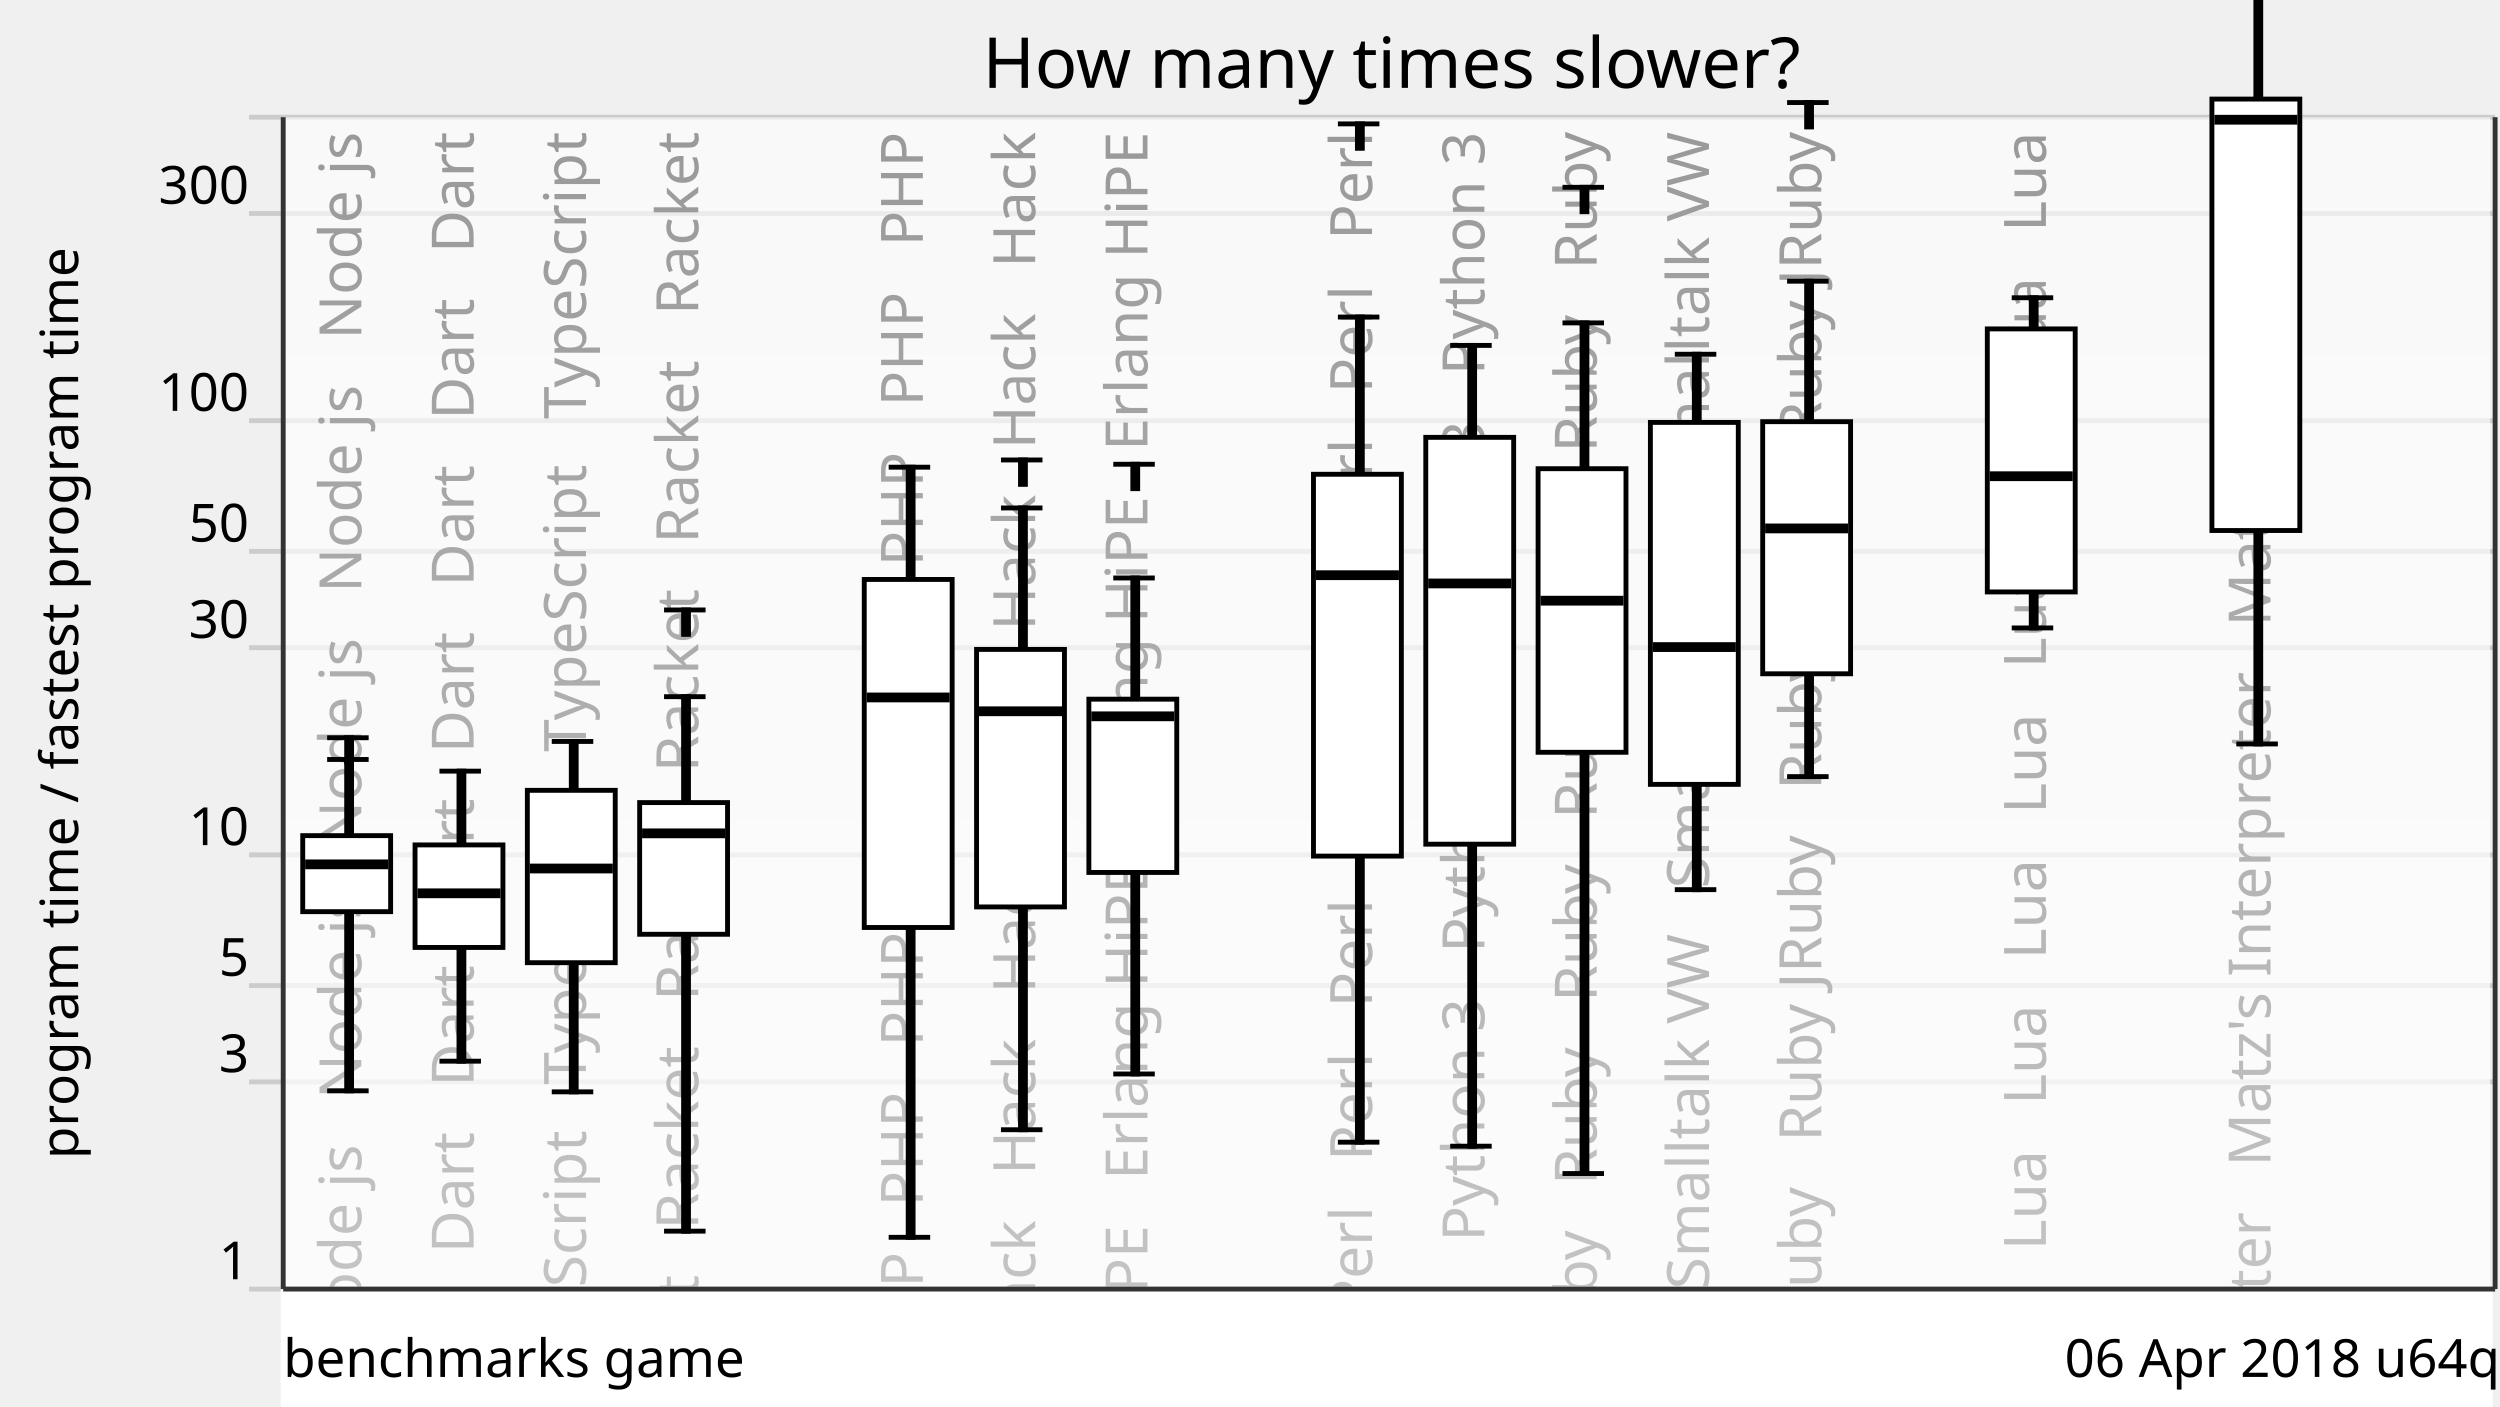
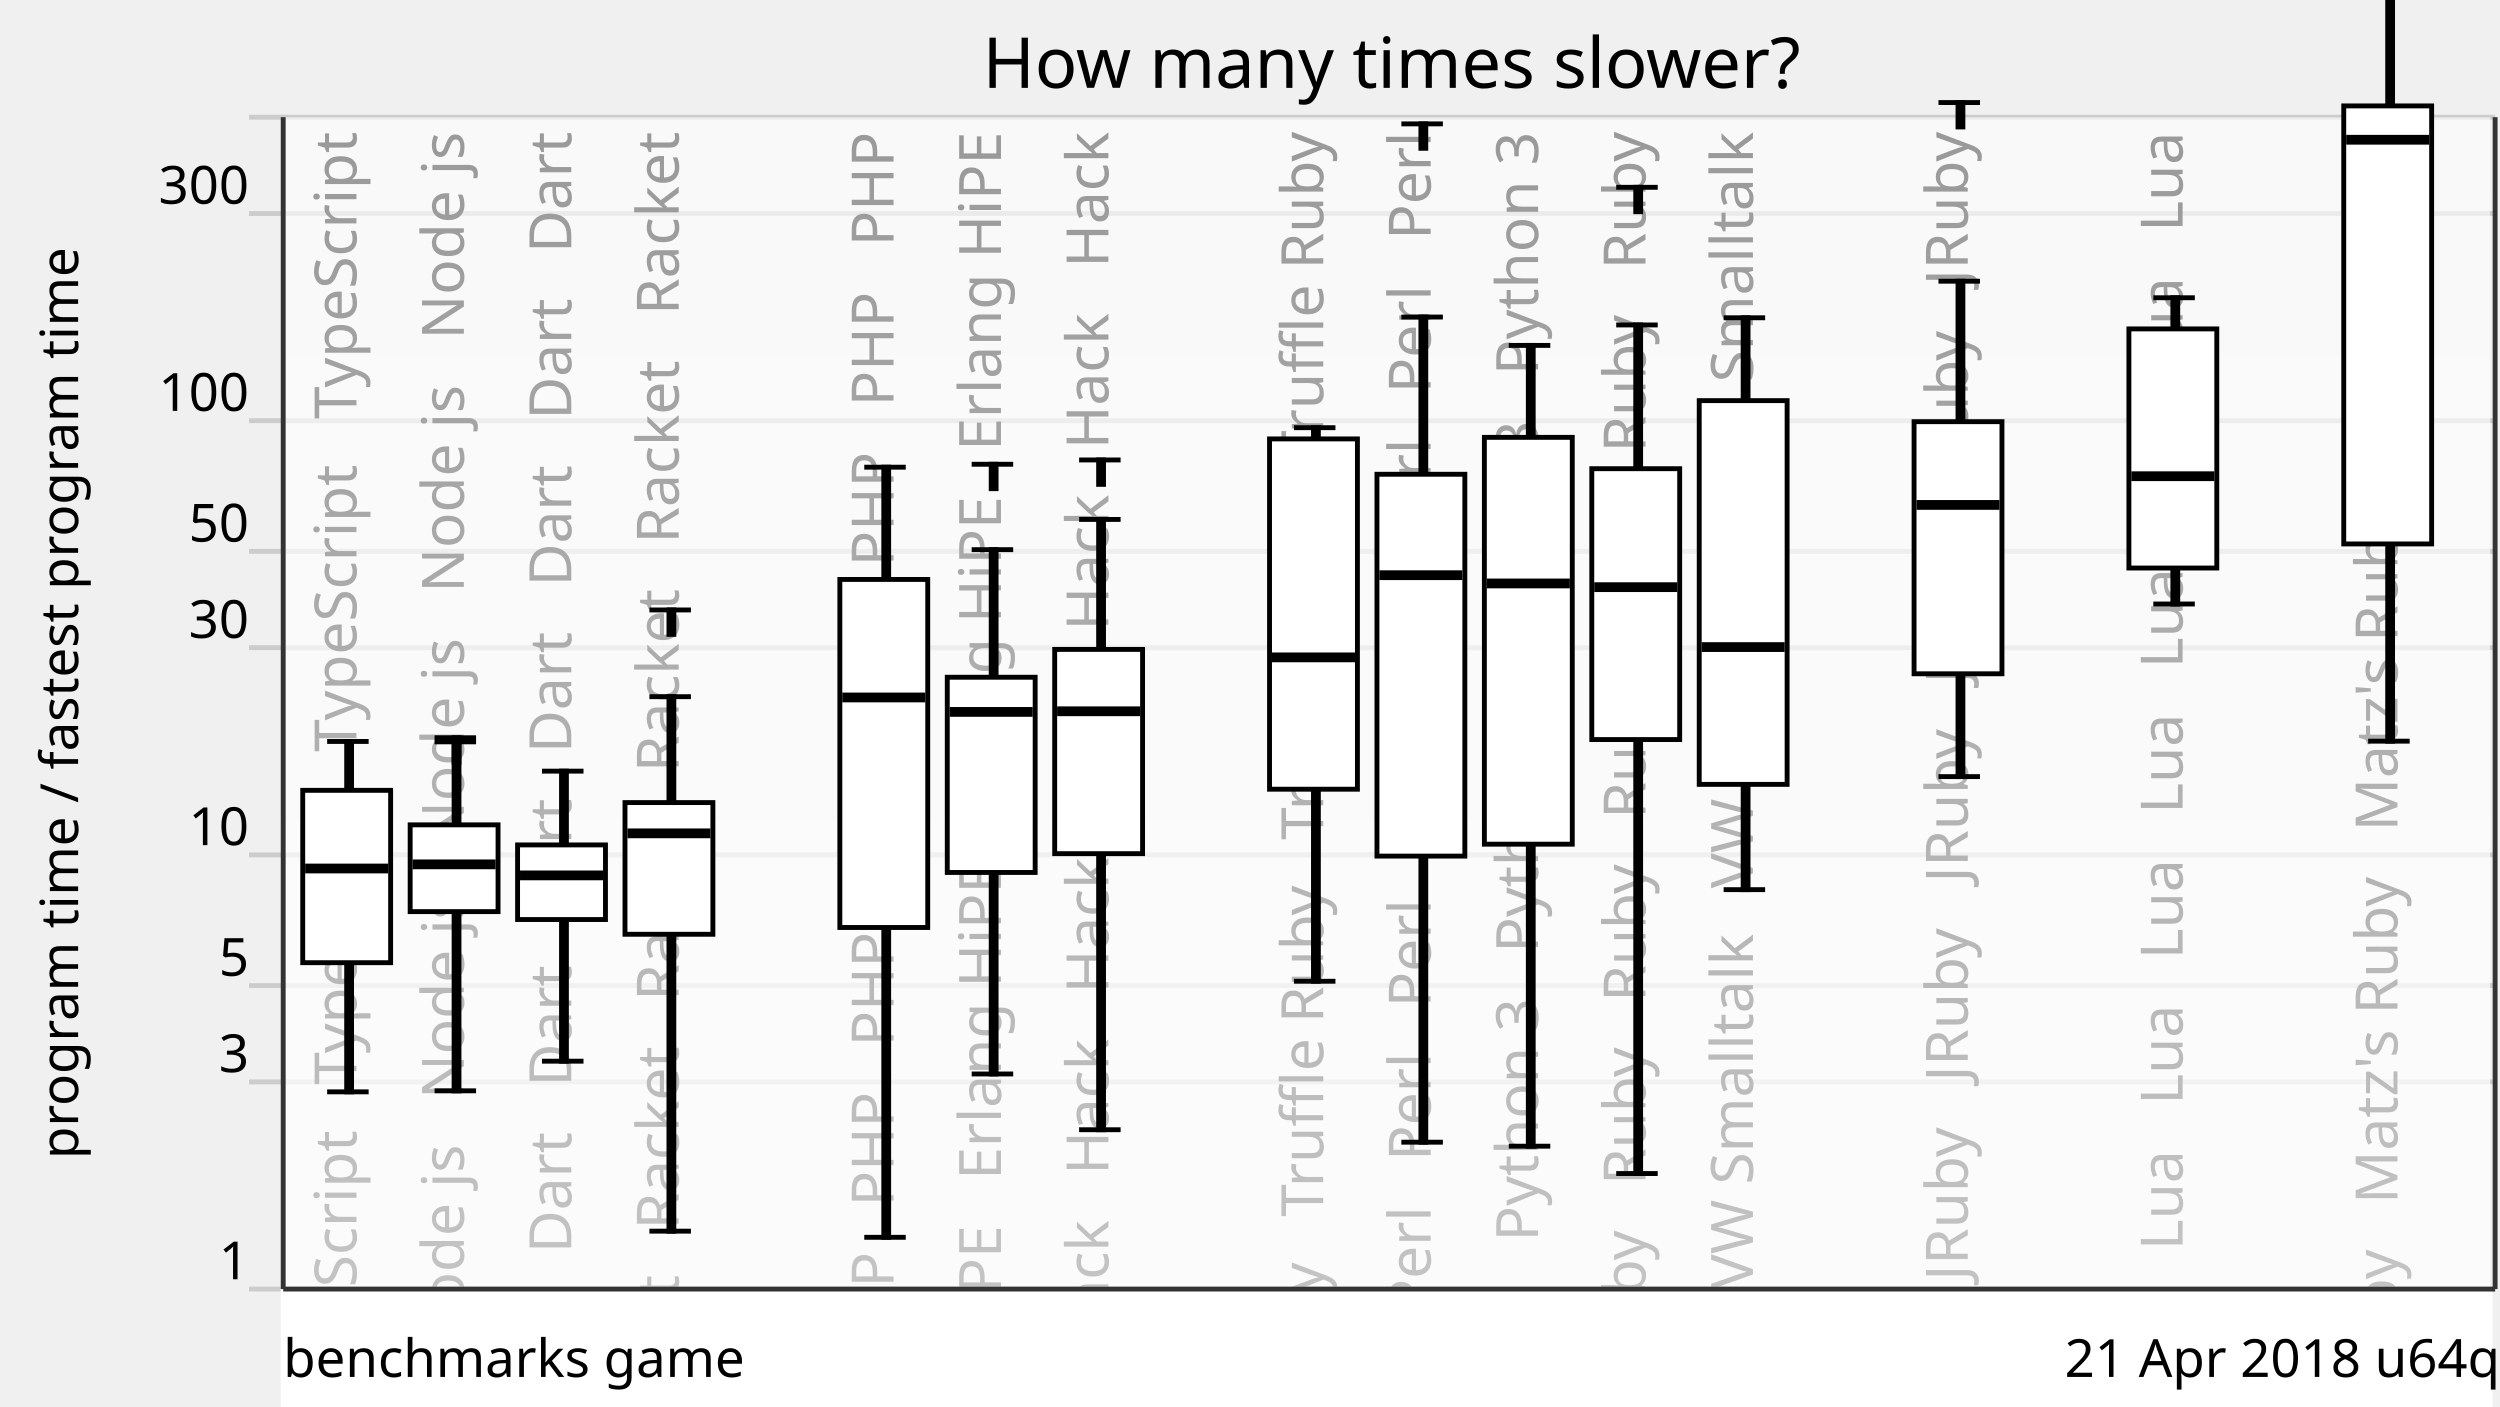
<svg xmlns="http://www.w3.org/2000/svg" xmlns:xlink="http://www.w3.org/1999/xlink" version="1.1" viewBox="0 0 512 288">
  <g style="stroke: #ccc;">
    <line x1="51" y1="264" x2="511" y2="264" />
    <line x1="51" y1="221.57" x2="511" y2="221.57" />
    <line x1="51" y1="201.85" x2="511" y2="201.85" />
    <line x1="51" y1="175.08" x2="511" y2="175.08" />
    <line x1="51" y1="132.65" x2="511" y2="132.65" />
    <line x1="51" y1="112.92" x2="511" y2="112.92" />
    <line x1="51" y1="86.15" x2="511" y2="86.15" />
    <line x1="51" y1="43.73" x2="511" y2="43.73" />
    <line x1="51" y1="24" x2="511" y2="24" />
  </g>
  <g style="text-anchor: end; font-family: Ubuntu,Verdana,sans-serif; font-size: 0.9em;">
    <text x="51" y="262">1</text>
    <text x="51" y="219.57">3</text>
    <text x="51" y="199.85">5</text>
    <text x="51" y="173.08">10</text>
    <text x="51" y="130.65">30</text>
    <text x="51" y="110.92">50</text>
    <text x="51" y="84.15">100</text>
    <text x="51" y="41.73">300</text>
    <text x="51" y="22" />
  </g>
  <defs>
    <linearGradient id="grade" x1="0" y1="0" x2="0" y2="1">
      <stop offset="0" style="stop-color: white" stop-opacity="0.6" />
      <stop offset="1" style="stop-color: white" stop-opacity="0.8" />
    </linearGradient>
    <mask id="fade">
      <rect x="58" y="24" width="452" height="288" fill="url(#grade)" />
    </mask>
    <g id="backgroundText" style="text-anchor: end; font-family: Ubuntu,Verdana,sans-serif; font-size: 1em;">
-       <text x="14" y="0" transform="rotate(270,14,0)" xml:space="preserve">   Node js   Node js   Node js   Node js   Node js   Node js</text>
-       <text x="37" y="0" transform="rotate(270,37,0)" xml:space="preserve">Dart   Dart   Dart   Dart   Dart   Dart   Dart   Dart   Dart</text>
-       <text x="60" y="0" transform="rotate(270,60,0)" xml:space="preserve">   TypeScript   TypeScript   TypeScript   TypeScript</text>
-       <text x="83" y="0" transform="rotate(270,83,0)" xml:space="preserve">   Racket   Racket   Racket   Racket   Racket   Racket</text>
-       <br />
-       <b>Warning</b>:  Division by zero in <b>/home/dunham/8000-benchmarksgame/website/lib/lib_chartSVG.php</b> on line <b>289</b>
-       <br />
-       <br />
-       <b>Warning</b>:  str_repeat() expects parameter 2 to be integer, float given in <b>/home/dunham/8000-benchmarksgame/website/lib/lib_chartSVG.php</b> on line <b>290</b>
-       <br />
-       <text x="106" y="0" transform="rotate(270,106,0)" xml:space="preserve" />
-       <text x="129" y="0" transform="rotate(270,129,0)" xml:space="preserve">   PHP   PHP   PHP   PHP   PHP   PHP   PHP   PHP   PHP   PHP</text>
-       <text x="152" y="0" transform="rotate(270,152,0)" xml:space="preserve">Hack   Hack   Hack   Hack   Hack   Hack   Hack   Hack   Hack</text>
-       <text x="175" y="0" transform="rotate(270,175,0)" xml:space="preserve">   Erlang HiPE   Erlang HiPE   Erlang HiPE   Erlang HiPE</text>
-       <br />
-       <b>Warning</b>:  Division by zero in <b>/home/dunham/8000-benchmarksgame/website/lib/lib_chartSVG.php</b> on line <b>289</b>
-       <br />
-       <br />
-       <b>Warning</b>:  str_repeat() expects parameter 2 to be integer, float given in <b>/home/dunham/8000-benchmarksgame/website/lib/lib_chartSVG.php</b> on line <b>290</b>
-       <br />
-       <text x="198" y="0" transform="rotate(270,198,0)" xml:space="preserve" />
-       <text x="221" y="0" transform="rotate(270,221,0)" xml:space="preserve">Perl   Perl   Perl   Perl   Perl   Perl   Perl   Perl   Perl</text>
-       <text x="244" y="0" transform="rotate(270,244,0)" xml:space="preserve">   Python 3   Python 3   Python 3   Python 3   Python 3</text>
-       <text x="267" y="0" transform="rotate(270,267,0)" xml:space="preserve">Ruby   Ruby   Ruby   Ruby   Ruby   Ruby   Ruby   Ruby   Ruby</text>
-       <text x="290" y="0" transform="rotate(270,290,0)" xml:space="preserve">   Smalltalk VW   Smalltalk VW   Smalltalk VW   Smalltalk VW</text>
-       <text x="313" y="0" transform="rotate(270,313,0)" xml:space="preserve">   Ruby JRuby   Ruby JRuby   Ruby JRuby   Ruby JRuby</text>
-       <br />
-       <b>Warning</b>:  Division by zero in <b>/home/dunham/8000-benchmarksgame/website/lib/lib_chartSVG.php</b> on line <b>289</b>
-       <br />
-       <br />
-       <b>Warning</b>:  str_repeat() expects parameter 2 to be integer, float given in <b>/home/dunham/8000-benchmarksgame/website/lib/lib_chartSVG.php</b> on line <b>290</b>
-       <br />
-       <text x="336" y="0" transform="rotate(270,336,0)" xml:space="preserve" />
-       <text x="359" y="0" transform="rotate(270,359,0)" xml:space="preserve">   Lua   Lua   Lua   Lua   Lua   Lua   Lua   Lua   Lua   Lua</text>
-       <br />
-       <b>Warning</b>:  Division by zero in <b>/home/dunham/8000-benchmarksgame/website/lib/lib_chartSVG.php</b> on line <b>289</b>
-       <br />
-       <br />
-       <b>Warning</b>:  str_repeat() expects parameter 2 to be integer, float given in <b>/home/dunham/8000-benchmarksgame/website/lib/lib_chartSVG.php</b> on line <b>290</b>
-       <br />
-       <text x="382" y="0" transform="rotate(270,382,0)" xml:space="preserve" />
-       <text x="405" y="0" transform="rotate(270,405,0)" xml:space="preserve">Matz's Interpreter   Matz's Interpreter   Matz's Interpreter</text>
+       <text x="13" y="0" transform="rotate(270,13,0)" xml:space="preserve">   TypeScript   TypeScript   TypeScript   TypeScript</text>
+       <text x="35" y="0" transform="rotate(270,35,0)" xml:space="preserve">   Node js   Node js   Node js   Node js   Node js   Node js</text>
+       <text x="57" y="0" transform="rotate(270,57,0)" xml:space="preserve">Dart   Dart   Dart   Dart   Dart   Dart   Dart   Dart   Dart</text>
+       <text x="79" y="0" transform="rotate(270,79,0)" xml:space="preserve">   Racket   Racket   Racket   Racket   Racket   Racket</text>
+       <br />
+       <b>Warning</b>:  Division by zero in <b>/home/dunham/8000-benchmarksgame/website/lib/lib_chartSVG.php</b> on line <b>289</b>
+       <br />
+       <br />
+       <b>Warning</b>:  str_repeat() expects parameter 2 to be integer, float given in <b>/home/dunham/8000-benchmarksgame/website/lib/lib_chartSVG.php</b> on line <b>290</b>
+       <br />
+       <text x="101" y="0" transform="rotate(270,101,0)" xml:space="preserve" />
+       <text x="123" y="0" transform="rotate(270,123,0)" xml:space="preserve">   PHP   PHP   PHP   PHP   PHP   PHP   PHP   PHP   PHP   PHP</text>
+       <text x="145" y="0" transform="rotate(270,145,0)" xml:space="preserve">   Erlang HiPE   Erlang HiPE   Erlang HiPE   Erlang HiPE</text>
+       <text x="167" y="0" transform="rotate(270,167,0)" xml:space="preserve">Hack   Hack   Hack   Hack   Hack   Hack   Hack   Hack   Hack</text>
+       <br />
+       <b>Warning</b>:  Division by zero in <b>/home/dunham/8000-benchmarksgame/website/lib/lib_chartSVG.php</b> on line <b>289</b>
+       <br />
+       <br />
+       <b>Warning</b>:  str_repeat() expects parameter 2 to be integer, float given in <b>/home/dunham/8000-benchmarksgame/website/lib/lib_chartSVG.php</b> on line <b>290</b>
+       <br />
+       <text x="189" y="0" transform="rotate(270,189,0)" xml:space="preserve" />
+       <text x="211" y="0" transform="rotate(270,211,0)" xml:space="preserve">   Truffle Ruby   Truffle Ruby   Truffle Ruby   Truffle Ruby</text>
+       <text x="233" y="0" transform="rotate(270,233,0)" xml:space="preserve">Perl   Perl   Perl   Perl   Perl   Perl   Perl   Perl   Perl</text>
+       <text x="255" y="0" transform="rotate(270,255,0)" xml:space="preserve">   Python 3   Python 3   Python 3   Python 3   Python 3</text>
+       <text x="277" y="0" transform="rotate(270,277,0)" xml:space="preserve">Ruby   Ruby   Ruby   Ruby   Ruby   Ruby   Ruby   Ruby   Ruby</text>
+       <text x="299" y="0" transform="rotate(270,299,0)" xml:space="preserve">   VW Smalltalk   VW Smalltalk   VW Smalltalk   VW Smalltalk</text>
+       <br />
+       <b>Warning</b>:  Division by zero in <b>/home/dunham/8000-benchmarksgame/website/lib/lib_chartSVG.php</b> on line <b>289</b>
+       <br />
+       <br />
+       <b>Warning</b>:  str_repeat() expects parameter 2 to be integer, float given in <b>/home/dunham/8000-benchmarksgame/website/lib/lib_chartSVG.php</b> on line <b>290</b>
+       <br />
+       <text x="321" y="0" transform="rotate(270,321,0)" xml:space="preserve" />
+       <text x="343" y="0" transform="rotate(270,343,0)" xml:space="preserve">   JRuby   JRuby   JRuby   JRuby   JRuby   JRuby   JRuby</text>
+       <br />
+       <b>Warning</b>:  Division by zero in <b>/home/dunham/8000-benchmarksgame/website/lib/lib_chartSVG.php</b> on line <b>289</b>
+       <br />
+       <br />
+       <b>Warning</b>:  str_repeat() expects parameter 2 to be integer, float given in <b>/home/dunham/8000-benchmarksgame/website/lib/lib_chartSVG.php</b> on line <b>290</b>
+       <br />
+       <text x="365" y="0" transform="rotate(270,365,0)" xml:space="preserve" />
+       <text x="387" y="0" transform="rotate(270,387,0)" xml:space="preserve">   Lua   Lua   Lua   Lua   Lua   Lua   Lua   Lua   Lua   Lua</text>
+       <br />
+       <b>Warning</b>:  Division by zero in <b>/home/dunham/8000-benchmarksgame/website/lib/lib_chartSVG.php</b> on line <b>289</b>
+       <br />
+       <br />
+       <b>Warning</b>:  str_repeat() expects parameter 2 to be integer, float given in <b>/home/dunham/8000-benchmarksgame/website/lib/lib_chartSVG.php</b> on line <b>290</b>
+       <br />
+       <text x="409" y="0" transform="rotate(270,409,0)" xml:space="preserve" />
+       <text x="431" y="0" transform="rotate(270,431,0)" xml:space="preserve">   Matz's Ruby   Matz's Ruby   Matz's Ruby   Matz's Ruby</text>
    </g>
  </defs>
  <use x="60" y="27" xlink:href="#backgroundText" />
  <rect x="58" y="24" width="452" height="288" fill="white" mask="url(#fade)" />
  <rect x="58" y="264" width="452" height="288" style="fill: white; stroke: white;" />
  <g style="fill: black; stroke: black;">
-     <rect x="71" y="155.54" width="1" height="67.86" />
-     <rect x="94" y="157.93" width="1" height="59.4" />
-     <rect x="117" y="151.85" width="1" height="71.76" />
-     <rect x="140" y="142.68" width="1" height="109.47" />
-     <rect x="163" y="708.61" width="1" height="0" />
-     <rect x="186" y="95.68" width="1" height="157.72" />
-     <rect x="209" y="104.03" width="1" height="127.34" />
-     <rect x="232" y="118.37" width="1" height="101.57" />
-     <rect x="255" y="708.61" width="1" height="0" />
-     <rect x="278" y="64.93" width="1" height="168.99" />
-     <rect x="301" y="70.74" width="1" height="164.01" />
-     <rect x="324" y="66.13" width="1" height="174.21" />
-     <rect x="347" y="72.55" width="1" height="109.66" />
-     <rect x="370" y="57.59" width="1" height="101.46" />
-     <rect x="393" y="708.61" width="1" height="0" />
-     <rect x="416" y="60.98" width="1" height="67.62" />
-     <rect x="439" y="708.61" width="1" height="0" />
-     <rect x="462" y="-12.67" width="1" height="165.03" />
+     <rect x="71" y="151.85" width="1" height="71.76" />
+     <rect x="93" y="151.93" width="1" height="71.48" />
+     <rect x="115" y="157.93" width="1" height="59.4" />
+     <rect x="137" y="142.68" width="1" height="109.47" />
+     <rect x="159" y="708.61" width="1" height="0" />
+     <rect x="181" y="95.68" width="1" height="157.72" />
+     <rect x="203" y="112.57" width="1" height="107.38" />
+     <rect x="225" y="106.38" width="1" height="124.99" />
+     <rect x="247" y="708.61" width="1" height="0" />
+     <rect x="269" y="87.59" width="1" height="113.36" />
+     <rect x="291" y="64.93" width="1" height="168.99" />
+     <rect x="313" y="70.74" width="1" height="164.01" />
+     <rect x="335" y="66.55" width="1" height="173.79" />
+     <rect x="357" y="65.08" width="1" height="117.12" />
+     <rect x="379" y="708.61" width="1" height="0" />
+     <rect x="401" y="57.59" width="1" height="101.46" />
+     <rect x="423" y="708.61" width="1" height="0" />
+     <rect x="445" y="60.98" width="1" height="62.73" />
+     <rect x="467" y="708.61" width="1" height="0" />
+     <rect x="489" y="-11.35" width="1" height="163.14" />
  </g>
  <g style="fill: white; stroke: black;">
-     <rect x="62" y="171.14" width="18" height="15.57" />
-     <rect x="85" y="173.04" width="18" height="21" />
-     <rect x="108" y="161.86" width="18" height="35.3" />
-     <rect x="131" y="164.37" width="18" height="26.97" />
-     <rect x="154" y="708.61" width="18" height="0" />
-     <rect x="177" y="118.67" width="18" height="71.28" />
-     <rect x="200" y="133" width="18" height="52.74" />
-     <rect x="223" y="143.19" width="18" height="35.49" />
-     <rect x="246" y="708.61" width="18" height="0" />
-     <rect x="269" y="97.13" width="18" height="78.2" />
-     <rect x="292" y="89.57" width="18" height="83.32" />
-     <rect x="315" y="95.99" width="18" height="58.08" />
-     <rect x="338" y="86.51" width="18" height="74.13" />
-     <rect x="361" y="86.36" width="18" height="51.63" />
-     <rect x="384" y="708.61" width="18" height="0" />
-     <rect x="407" y="67.36" width="18" height="53.87" />
-     <rect x="430" y="708.61" width="18" height="0" />
-     <rect x="453" y="20.29" width="18" height="88.36" />
-   </g>
-   <g style="fill: black; stroke: black;">
-     <line x1="67" y1="223.4" x2="75.5" y2="223.4" />
-     <line x1="67" y1="155.54" x2="75.5" y2="155.54" />
-     <line x1="67" y1="151.09" x2="75.5" y2="151.09" />
-     <rect x="71" y="151.09" width="1" height="5" />
-   </g>
-   <g style="fill: black; stroke: black;">
-     <rect x="63" y="176.52" width="16" height="1" />
-   </g>
-   <g style="fill: black; stroke: black;">
-     <line x1="90" y1="217.33" x2="98.5" y2="217.33" />
-     <line x1="90" y1="157.93" x2="98.5" y2="157.93" />
-   </g>
-   <g style="fill: black; stroke: black;">
-     <rect x="86" y="182.45" width="16" height="1" />
-   </g>
-   <g style="fill: black; stroke: black;">
-     <line x1="113" y1="223.61" x2="121.5" y2="223.61" />
-     <line x1="113" y1="151.85" x2="121.5" y2="151.85" />
-   </g>
-   <g style="fill: black; stroke: black;">
-     <rect x="109" y="177.37" width="16" height="1" />
-   </g>
-   <g style="fill: black; stroke: black;">
-     <line x1="136" y1="252.14" x2="144.5" y2="252.14" />
-     <line x1="136" y1="142.68" x2="144.5" y2="142.68" />
-     <line x1="136" y1="124.92" x2="144.5" y2="124.92" />
-     <rect x="140" y="124.92" width="1" height="5" />
-   </g>
-   <g style="fill: black; stroke: black;">
-     <rect x="132" y="170.17" width="16" height="1" />
-   </g>
-   <g style="fill: black; stroke: black;">
-     <line x1="159" y1="708.61" x2="167.5" y2="708.61" />
-     <line x1="159" y1="708.61" x2="167.5" y2="708.61" />
-   </g>
-   <g style="fill: black; stroke: black;">
-     <rect x="155" y="707.61" width="16" height="1" />
-   </g>
-   <g style="fill: black; stroke: black;">
-     <line x1="182" y1="253.4" x2="190.5" y2="253.4" />
-     <line x1="182" y1="95.68" x2="190.5" y2="95.68" />
-   </g>
-   <g style="fill: black; stroke: black;">
-     <rect x="178" y="142.34" width="16" height="1" />
-   </g>
-   <g style="fill: black; stroke: black;">
-     <line x1="205" y1="231.37" x2="213.5" y2="231.37" />
-     <line x1="205" y1="104.03" x2="213.5" y2="104.03" />
-     <line x1="205" y1="94.2" x2="213.5" y2="94.2" />
-     <rect x="209" y="94.2" width="1" height="5" />
-   </g>
-   <g style="fill: black; stroke: black;">
-     <rect x="201" y="145.17" width="16" height="1" />
-   </g>
-   <g style="fill: black; stroke: black;">
-     <line x1="228" y1="219.95" x2="236.5" y2="219.95" />
-     <line x1="228" y1="118.37" x2="236.5" y2="118.37" />
-     <line x1="228" y1="95.08" x2="236.5" y2="95.08" />
-     <rect x="232" y="95.08" width="1" height="5" />
-   </g>
-   <g style="fill: black; stroke: black;">
-     <rect x="224" y="146.2" width="16" height="1" />
-   </g>
-   <g style="fill: black; stroke: black;">
-     <line x1="251" y1="708.61" x2="259.5" y2="708.61" />
-     <line x1="251" y1="708.61" x2="259.5" y2="708.61" />
-   </g>
-   <g style="fill: black; stroke: black;">
-     <rect x="247" y="707.61" width="16" height="1" />
-   </g>
-   <g style="fill: black; stroke: black;">
-     <line x1="274" y1="233.92" x2="282.5" y2="233.92" />
-     <line x1="274" y1="64.93" x2="282.5" y2="64.93" />
-     <line x1="274" y1="25.37" x2="282.5" y2="25.37" />
-     <rect x="278" y="25.37" width="1" height="5" />
-   </g>
-   <g style="fill: black; stroke: black;">
-     <rect x="270" y="117.3" width="16" height="1" />
-   </g>
-   <g style="fill: black; stroke: black;">
-     <line x1="297" y1="234.74" x2="305.5" y2="234.74" />
-     <line x1="297" y1="70.74" x2="305.5" y2="70.74" />
-   </g>
-   <g style="fill: black; stroke: black;">
-     <rect x="293" y="118.99" width="16" height="1" />
-   </g>
-   <g style="fill: black; stroke: black;">
-     <line x1="320" y1="240.34" x2="328.5" y2="240.34" />
-     <line x1="320" y1="66.13" x2="328.5" y2="66.13" />
-     <line x1="320" y1="38.36" x2="328.5" y2="38.36" />
-     <rect x="324" y="38.36" width="1" height="5" />
-   </g>
-   <g style="fill: black; stroke: black;">
-     <rect x="316" y="122.52" width="16" height="1" />
-   </g>
-   <g style="fill: black; stroke: black;">
-     <line x1="343" y1="182.2" x2="351.5" y2="182.2" />
-     <line x1="343" y1="72.55" x2="351.5" y2="72.55" />
-   </g>
-   <g style="fill: black; stroke: black;">
-     <rect x="339" y="132.02" width="16" height="1" />
-   </g>
-   <g style="fill: black; stroke: black;">
-     <line x1="366" y1="159.05" x2="374.5" y2="159.05" />
-     <line x1="366" y1="57.59" x2="374.5" y2="57.59" />
-     <line x1="366" y1="21" x2="374.5" y2="21" />
-     <rect x="370" y="21" width="1" height="5" />
-   </g>
-   <g style="fill: black; stroke: black;">
-     <rect x="362" y="107.72" width="16" height="1" />
-   </g>
-   <g style="fill: black; stroke: black;">
-     <line x1="389" y1="708.61" x2="397.5" y2="708.61" />
-     <line x1="389" y1="708.61" x2="397.5" y2="708.61" />
-   </g>
-   <g style="fill: black; stroke: black;">
-     <rect x="385" y="707.61" width="16" height="1" />
-   </g>
-   <g style="fill: black; stroke: black;">
-     <line x1="412" y1="128.6" x2="420.5" y2="128.6" />
-     <line x1="412" y1="60.98" x2="420.5" y2="60.98" />
-   </g>
-   <g style="fill: black; stroke: black;">
-     <rect x="408" y="97.03" width="16" height="1" />
-   </g>
-   <g style="fill: black; stroke: black;">
-     <line x1="435" y1="708.61" x2="443.5" y2="708.61" />
-     <line x1="435" y1="708.61" x2="443.5" y2="708.61" />
-   </g>
-   <g style="fill: black; stroke: black;">
-     <rect x="431" y="707.61" width="16" height="1" />
-   </g>
-   <g style="fill: black; stroke: black;">
-     <line x1="458" y1="152.36" x2="466.5" y2="152.36" />
-     <line x1="458" y1="-12.67" x2="466.5" y2="-12.67" />
-     <line x1="458" y1="-43.91" x2="466.5" y2="-43.91" />
-     <rect x="462" y="-43.91" width="1" height="5" />
-   </g>
-   <g style="fill: black; stroke: black;">
-     <rect x="454" y="24.02" width="16" height="1" />
+     <rect x="62" y="161.86" width="18" height="35.3" />
+     <rect x="84" y="168.93" width="18" height="17.77" />
+     <rect x="106" y="173.04" width="18" height="15.28" />
+     <rect x="128" y="164.37" width="18" height="26.97" />
+     <rect x="150" y="708.61" width="18" height="0" />
+     <rect x="172" y="118.67" width="18" height="71.28" />
+     <rect x="194" y="138.7" width="18" height="39.98" />
+     <rect x="216" y="133" width="18" height="41.83" />
+     <rect x="238" y="708.61" width="18" height="0" />
+     <rect x="260" y="89.89" width="18" height="71.74" />
+     <rect x="282" y="97.13" width="18" height="78.2" />
+     <rect x="304" y="89.57" width="18" height="83.32" />
+     <rect x="326" y="95.99" width="18" height="55.47" />
+     <rect x="348" y="82.05" width="18" height="78.59" />
+     <rect x="370" y="708.61" width="18" height="0" />
+     <rect x="392" y="86.36" width="18" height="51.63" />
+     <rect x="414" y="708.61" width="18" height="0" />
+     <rect x="436" y="67.36" width="18" height="48.97" />
+     <rect x="458" y="708.61" width="18" height="0" />
+     <rect x="480" y="21.69" width="18" height="89.71" />
+   </g>
+   <g style="fill: black; stroke: black;">
+     <line x1="67" y1="223.61" x2="75.5" y2="223.61" />
+     <line x1="67" y1="151.85" x2="75.5" y2="151.85" />
+   </g>
+   <g style="fill: black; stroke: black;">
+     <rect x="63" y="177.37" width="16" height="1" />
+   </g>
+   <g style="fill: black; stroke: black;">
+     <line x1="89" y1="223.4" x2="97.5" y2="223.4" />
+     <line x1="89" y1="151.93" x2="97.5" y2="151.93" />
+     <line x1="89" y1="151.09" x2="97.5" y2="151.09" />
+     <rect x="93" y="151.09" width="1" height="5" />
+   </g>
+   <g style="fill: black; stroke: black;">
+     <rect x="85" y="176.52" width="16" height="1" />
+   </g>
+   <g style="fill: black; stroke: black;">
+     <line x1="111" y1="217.33" x2="119.5" y2="217.33" />
+     <line x1="111" y1="157.93" x2="119.5" y2="157.93" />
+   </g>
+   <g style="fill: black; stroke: black;">
+     <rect x="107" y="178.78" width="16" height="1" />
+   </g>
+   <g style="fill: black; stroke: black;">
+     <line x1="133" y1="252.14" x2="141.5" y2="252.14" />
+     <line x1="133" y1="142.68" x2="141.5" y2="142.68" />
+     <line x1="133" y1="124.92" x2="141.5" y2="124.92" />
+     <rect x="137" y="124.92" width="1" height="5" />
+   </g>
+   <g style="fill: black; stroke: black;">
+     <rect x="129" y="170.17" width="16" height="1" />
+   </g>
+   <g style="fill: black; stroke: black;">
+     <line x1="155" y1="708.61" x2="163.5" y2="708.61" />
+     <line x1="155" y1="708.61" x2="163.5" y2="708.61" />
+   </g>
+   <g style="fill: black; stroke: black;">
+     <rect x="151" y="707.61" width="16" height="1" />
+   </g>
+   <g style="fill: black; stroke: black;">
+     <line x1="177" y1="253.4" x2="185.5" y2="253.4" />
+     <line x1="177" y1="95.68" x2="185.5" y2="95.68" />
+   </g>
+   <g style="fill: black; stroke: black;">
+     <rect x="173" y="142.34" width="16" height="1" />
+   </g>
+   <g style="fill: black; stroke: black;">
+     <line x1="199" y1="219.95" x2="207.5" y2="219.95" />
+     <line x1="199" y1="112.57" x2="207.5" y2="112.57" />
+     <line x1="199" y1="95.08" x2="207.5" y2="95.08" />
+     <rect x="203" y="95.08" width="1" height="5" />
+   </g>
+   <g style="fill: black; stroke: black;">
+     <rect x="195" y="145.3" width="16" height="1" />
+   </g>
+   <g style="fill: black; stroke: black;">
+     <line x1="221" y1="231.37" x2="229.5" y2="231.37" />
+     <line x1="221" y1="106.38" x2="229.5" y2="106.38" />
+     <line x1="221" y1="94.2" x2="229.5" y2="94.2" />
+     <rect x="225" y="94.2" width="1" height="5" />
+   </g>
+   <g style="fill: black; stroke: black;">
+     <rect x="217" y="145.17" width="16" height="1" />
+   </g>
+   <g style="fill: black; stroke: black;">
+     <line x1="243" y1="708.61" x2="251.5" y2="708.61" />
+     <line x1="243" y1="708.61" x2="251.5" y2="708.61" />
+   </g>
+   <g style="fill: black; stroke: black;">
+     <rect x="239" y="707.61" width="16" height="1" />
+   </g>
+   <g style="fill: black; stroke: black;">
+     <line x1="265" y1="200.96" x2="273.5" y2="200.96" />
+     <line x1="265" y1="87.59" x2="273.5" y2="87.59" />
+   </g>
+   <g style="fill: black; stroke: black;">
+     <rect x="261" y="134.13" width="16" height="1" />
+   </g>
+   <g style="fill: black; stroke: black;">
+     <line x1="287" y1="233.92" x2="295.5" y2="233.92" />
+     <line x1="287" y1="64.93" x2="295.5" y2="64.93" />
+     <line x1="287" y1="25.37" x2="295.5" y2="25.37" />
+     <rect x="291" y="25.37" width="1" height="5" />
+   </g>
+   <g style="fill: black; stroke: black;">
+     <rect x="283" y="117.3" width="16" height="1" />
+   </g>
+   <g style="fill: black; stroke: black;">
+     <line x1="309" y1="234.74" x2="317.5" y2="234.74" />
+     <line x1="309" y1="70.74" x2="317.5" y2="70.74" />
+   </g>
+   <g style="fill: black; stroke: black;">
+     <rect x="305" y="118.99" width="16" height="1" />
+   </g>
+   <g style="fill: black; stroke: black;">
+     <line x1="331" y1="240.34" x2="339.5" y2="240.34" />
+     <line x1="331" y1="66.55" x2="339.5" y2="66.55" />
+     <line x1="331" y1="38.36" x2="339.5" y2="38.36" />
+     <rect x="335" y="38.36" width="1" height="5" />
+   </g>
+   <g style="fill: black; stroke: black;">
+     <rect x="327" y="119.75" width="16" height="1" />
+   </g>
+   <g style="fill: black; stroke: black;">
+     <line x1="353" y1="182.2" x2="361.5" y2="182.2" />
+     <line x1="353" y1="65.08" x2="361.5" y2="65.08" />
+   </g>
+   <g style="fill: black; stroke: black;">
+     <rect x="349" y="132.02" width="16" height="1" />
+   </g>
+   <g style="fill: black; stroke: black;">
+     <line x1="375" y1="708.61" x2="383.5" y2="708.61" />
+     <line x1="375" y1="708.61" x2="383.5" y2="708.61" />
+   </g>
+   <g style="fill: black; stroke: black;">
+     <rect x="371" y="707.61" width="16" height="1" />
+   </g>
+   <g style="fill: black; stroke: black;">
+     <line x1="397" y1="159.05" x2="405.5" y2="159.05" />
+     <line x1="397" y1="57.59" x2="405.5" y2="57.59" />
+     <line x1="397" y1="21" x2="405.5" y2="21" />
+     <rect x="401" y="21" width="1" height="5" />
+   </g>
+   <g style="fill: black; stroke: black;">
+     <rect x="393" y="102.91" width="16" height="1" />
+   </g>
+   <g style="fill: black; stroke: black;">
+     <line x1="419" y1="708.61" x2="427.5" y2="708.61" />
+     <line x1="419" y1="708.61" x2="427.5" y2="708.61" />
+   </g>
+   <g style="fill: black; stroke: black;">
+     <rect x="415" y="707.61" width="16" height="1" />
+   </g>
+   <g style="fill: black; stroke: black;">
+     <line x1="441" y1="123.7" x2="449.5" y2="123.7" />
+     <line x1="441" y1="60.98" x2="449.5" y2="60.98" />
+   </g>
+   <g style="fill: black; stroke: black;">
+     <rect x="437" y="97.03" width="16" height="1" />
+   </g>
+   <g style="fill: black; stroke: black;">
+     <line x1="463" y1="708.61" x2="471.5" y2="708.61" />
+     <line x1="463" y1="708.61" x2="471.5" y2="708.61" />
+   </g>
+   <g style="fill: black; stroke: black;">
+     <rect x="459" y="707.61" width="16" height="1" />
+   </g>
+   <g style="fill: black; stroke: black;">
+     <line x1="485" y1="151.79" x2="493.5" y2="151.79" />
+     <line x1="485" y1="-11.35" x2="493.5" y2="-11.35" />
+     <line x1="485" y1="-49.58" x2="493.5" y2="-49.58" />
+     <rect x="489" y="-49.58" width="1" height="5" />
+   </g>
+   <g style="fill: black; stroke: black;">
+     <rect x="481" y="28.12" width="16" height="1" />
  </g>
  <g style="text-anchor: end; font-family: Ubuntu,Verdana,sans-serif; font-size: 0.9em;">
-     <text x="512" y="282">06 Apr 2018 u64q</text>
+     <text x="512" y="282">21 Apr 2018 u64q</text>
    <text x="58" y="282" style="text-anchor: start;">benchmarks game</text>
  </g>
  <text x="16" y="144" transform="rotate(270,16,144)" style="text-anchor: middle; font-family: Ubuntu,Verdana,sans-serif; font-size: 0.9em;">program time / fastest program time</text>
  <text x="285" y="18" style="text-anchor: middle; font-family: Ubuntu,Verdana,sans-serif; font-size: 1.2em;">How many times slower?</text>
  <g style="stroke: #333;">
    <line x1="58" y1="24" x2="58" y2="264" />
    <line x1="511" y1="24" x2="511" y2="264" />
    <line x1="58" y1="264" x2="511" y2="264" />
  </g>
</svg>
